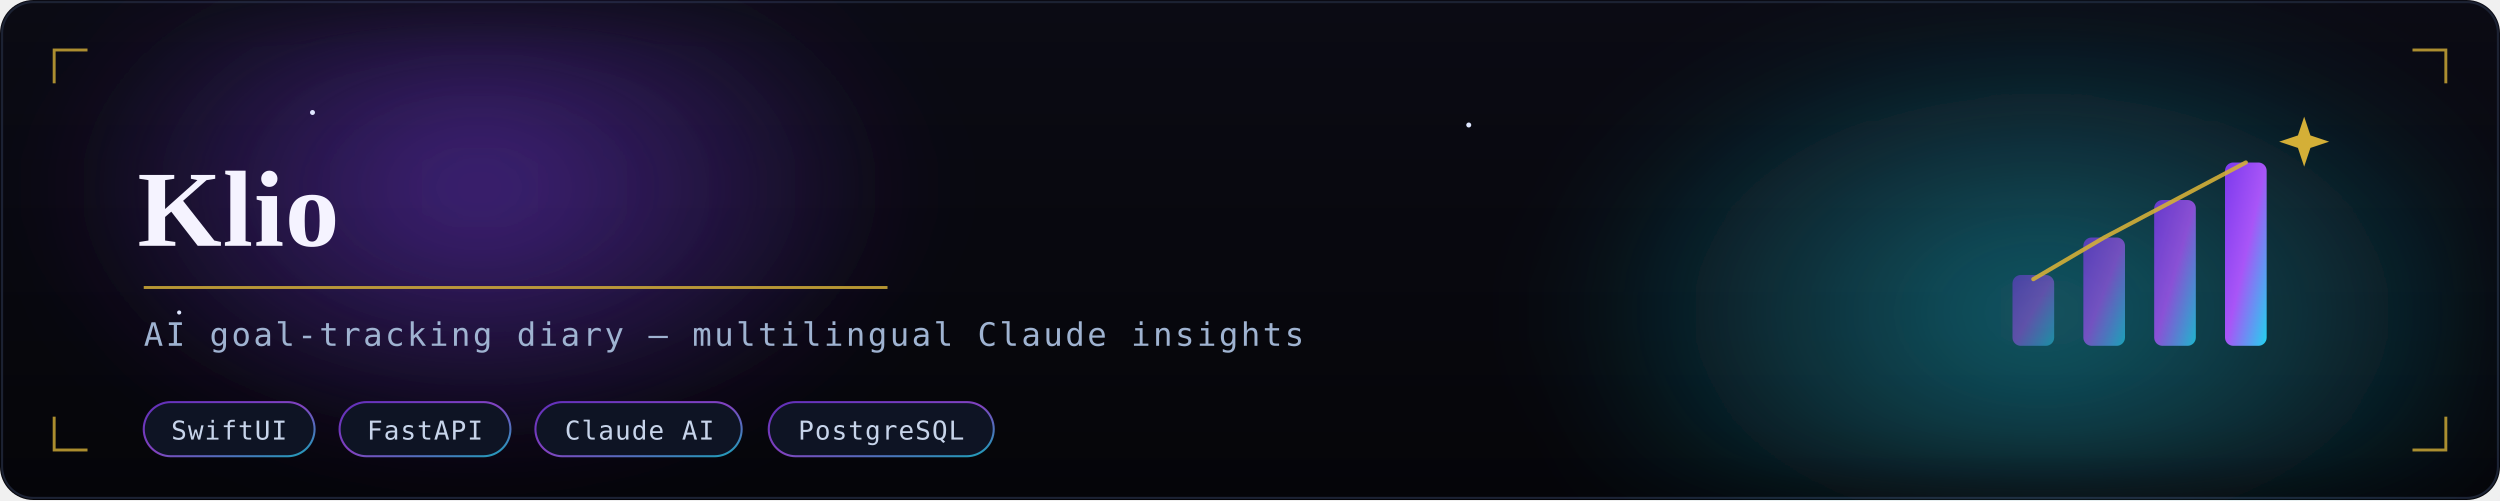
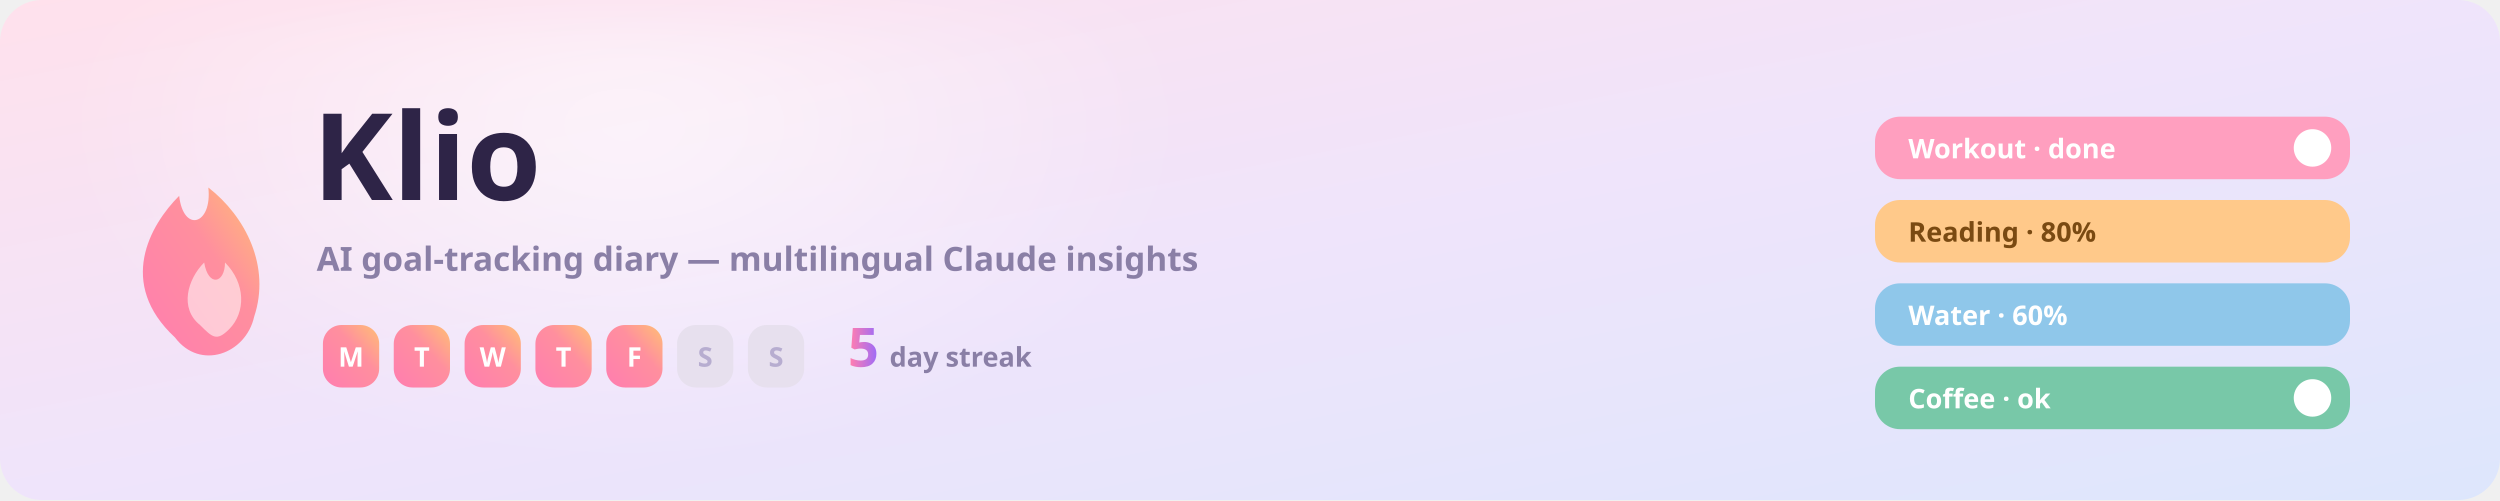
- <svg xmlns="http://www.w3.org/2000/svg" viewBox="0 0 1200 240" width="1200" height="240" fill="none" role="img" aria-label="Klio — AI goal-tracking diary — multilingual Claude insights">
+ <svg xmlns="http://www.w3.org/2000/svg" viewBox="0 0 1200 240" width="1200" height="240" fill="none" role="img" aria-label="Klio — pastel goal-tracking diary">
  <defs>
-     <linearGradient id="aurora" x1="0" y1="0" x2="1" y2="1">
-       <stop offset="0" stop-color="#7c3aed">
-         <animate attributeName="stop-color" values="#7c3aed;#a855f7;#22d3ee;#7c3aed" dur="12s" repeatCount="indefinite" />
-       </stop>
-       <stop offset="0.5" stop-color="#a855f7">
-         <animate attributeName="stop-color" values="#a855f7;#22d3ee;#7c3aed;#a855f7" dur="12s" repeatCount="indefinite" />
-       </stop>
-       <stop offset="1" stop-color="#22d3ee">
-         <animate attributeName="stop-color" values="#22d3ee;#7c3aed;#a855f7;#22d3ee" dur="12s" repeatCount="indefinite" />
-       </stop>
+     <linearGradient id="kbg" x1="0" y1="0" x2="1" y2="1">
+       <stop offset="0" stop-color="#ffe1ec" />
+       <stop offset="0.5" stop-color="#efe4fb" />
+       <stop offset="1" stop-color="#dde6fc" />
    </linearGradient>
-     <radialGradient id="bA" cx="0.5" cy="0.5" r="0.5">
-       <stop offset="0" stop-color="#7c3aed" stop-opacity="0.5" />
-       <stop offset="1" stop-color="#7c3aed" stop-opacity="0" />
+     <linearGradient id="kfire" x1="0" y1="1" x2="1" y2="0">
+       <stop offset="0" stop-color="#ff7db0" />
+       <stop offset="0.6" stop-color="#ff8f9e" />
+       <stop offset="1" stop-color="#ffbf74" />
+     </linearGradient>
+     <linearGradient id="kink" x1="0" y1="0" x2="1" y2="0">
+       <stop offset="0" stop-color="#ff7db0" />
+       <stop offset="1" stop-color="#a06cf5" />
+     </linearGradient>
+     <radialGradient id="kglow" cx="0.5" cy="0.5" r="0.5">
+       <stop offset="0" stop-color="#ffffff" stop-opacity="0.6" />
+       <stop offset="1" stop-color="#ffffff" stop-opacity="0" />
    </radialGradient>
-     <radialGradient id="bB" cx="0.5" cy="0.5" r="0.5">
-       <stop offset="0" stop-color="#22d3ee" stop-opacity="0.42" />
-       <stop offset="1" stop-color="#22d3ee" stop-opacity="0" />
-     </radialGradient>
-     <linearGradient id="vig" x1="0" y1="0" x2="0" y2="1">
-       <stop offset="0" stop-color="#0b0b14" />
-       <stop offset="1" stop-color="#050509" />
-     </linearGradient>
-     <filter id="sf" x="-50%" y="-50%" width="200%" height="200%">
-       <feGaussianBlur stdDeviation="24" />
+     <filter id="ksoft" x="-50%" y="-50%" width="200%" height="200%">
+       <feGaussianBlur stdDeviation="20" />
    </filter>
-     <style>
-     .name{font-family:'Playfair Display','Georgia','Times New Roman',serif;}
-     .mono{font-family:ui-monospace,'SF Mono','JetBrains Mono','Menlo',monospace;}
-     @keyframes tw{0%,100%{opacity:.15;}50%{opacity:.85;}}
-     @keyframes fl{0%,100%{opacity:.55;}50%{opacity:1;}}
-     @keyframes bob{0%,100%{transform:translateY(0);}50%{transform:translateY(-4px);}}
-     .tw{animation:tw 3.6s ease-in-out infinite;}
-     .fl{animation:fl 2.6s ease-in-out infinite;}
-     .bob{animation:bob 4s ease-in-out infinite;}
- </style>
+     <style>@keyframes fl{0%,100%{transform:translateY(0)}50%{transform:translateY(-3px)}} .fl{animation:fl 3.4s ease-in-out infinite}</style>
  </defs>
-   <rect width="1200" height="240" rx="16" fill="url(#vig)" />
-   <rect x="1" y="1" width="1198" height="238" rx="15" fill="none" stroke="#1c2233" />
-   <g filter="url(#sf)">
-     <ellipse cx="230" cy="90" rx="210" ry="130" fill="url(#bA)">
-       <animateTransform attributeName="transform" type="translate" values="0 0; 50 24; -18 -8; 0 0" dur="19s" repeatCount="indefinite" />
-     </ellipse>
-     <ellipse cx="980" cy="150" rx="240" ry="150" fill="url(#bB)">
-       <animateTransform attributeName="transform" type="translate" values="0 0; -40 -18; 24 12; 0 0" dur="23s" repeatCount="indefinite" />
-     </ellipse>
-   </g>
-   <g fill="#dfe7ff">
-     <circle class="tw" cx="150" cy="54" r="1.2" style="animation-delay:.2s" />
-     <circle class="tw" cx="470" cy="196" r="1.1" style="animation-delay:1.2s" />
-     <circle class="tw" cx="705" cy="60" r="1.2" style="animation-delay:.7s" />
-     <circle class="tw" cx="86" cy="150" r="1.0" style="animation-delay:2.4s" />
-   </g>
-   <g transform="translate(966 62)">
-     <g stroke="url(#aurora)" stroke-width="0" fill="url(#aurora)">
-       <rect x="0" y="70" width="20" height="34" rx="4" opacity="0.5">
-         <animate attributeName="height" values="34;40;34" dur="4s" repeatCount="indefinite" />
-         <animate attributeName="y" values="70;64;70" dur="4s" repeatCount="indefinite" />
-       </rect>
-       <rect x="34" y="52" width="20" height="52" rx="4" opacity="0.65">
-         <animate attributeName="height" values="52;60;52" dur="4s" begin="0.3s" repeatCount="indefinite" />
-         <animate attributeName="y" values="52;44;52" dur="4s" begin="0.3s" repeatCount="indefinite" />
-       </rect>
-       <rect x="68" y="34" width="20" height="70" rx="4" opacity="0.8">
-         <animate attributeName="height" values="70;80;70" dur="4s" begin="0.6s" repeatCount="indefinite" />
-         <animate attributeName="y" values="34;24;34" dur="4s" begin="0.6s" repeatCount="indefinite" />
-       </rect>
-       <rect x="102" y="16" width="20" height="88" rx="4">
-         <animate attributeName="height" values="88;98;88" dur="4s" begin="0.9s" repeatCount="indefinite" />
-         <animate attributeName="y" values="16;6;16" dur="4s" begin="0.9s" repeatCount="indefinite" />
-       </rect>
-     </g>
-     <polyline points="10,72 44,52 78,34 112,16" fill="none" stroke="#d4af37" stroke-width="2" stroke-linecap="round" opacity="0.9" />
-     <g class="fl" transform="translate(140 6)" fill="#d4af37">
-       <path d="M0 -12 L3 -3 L12 0 L3 3 L0 12 L-3 3 L-12 0 L-3 -3 Z" />
+   <rect width="1200" height="240" rx="20" fill="url(#kbg)" />
+   <ellipse cx="300" cy="60" rx="260" ry="150" fill="url(#kglow)" filter="url(#ksoft)" />
+   <g transform="translate(78 78)">
+     <g class="fl">
+       <path d="M6 84 C-22 58 -6 30 8 16 C10 34 24 30 22 12 C40 26 52 50 44 74 C40 92 18 100 6 84 Z" fill="url(#kfire)" />
+       <path d="M18 78 C8 70 12 56 20 48 C22 60 30 58 30 48 C40 58 40 72 32 80 C26 86 24 84 18 78 Z" fill="#ffffff" opacity="0.55" />
    </g>
  </g>
-   <g stroke="#d4af37" stroke-width="1.4" opacity="0.8">
-     <path d="M26 40 L26 24 L42 24" />
-     <path d="M1174 40 L1174 24 L1158 24" />
-     <path d="M26 200 L26 216 L42 216" />
-     <path d="M1174 200 L1174 216 L1158 216" />
+   <g transform="translate(150 96)">
+     <text x="0" y="0" font-size="58" font-weight="800" fill="#2e2447" style="font-family:'SF Pro Rounded',ui-rounded,'Nunito','Segoe UI',system-ui,sans-serif;">Klio</text>
+     <text x="2" y="34" font-size="16" font-weight="600" fill="#8a7fa6" style="font-family:'SF Pro Rounded',ui-rounded,'Nunito','Segoe UI',system-ui,sans-serif;">AI goal-tracking diary — multilingual Claude insights</text>
+     <g transform="translate(2 60)">
+       <g transform="translate(3 0)">
+         <rect width="27" height="30" rx="9" fill="url(#kfire)" />
+         <text x="13.5" y="20" text-anchor="middle" font-size="13" font-weight="700" fill="#ffffff" style="font-family:'SF Pro Rounded',ui-rounded,'Nunito','Segoe UI',system-ui,sans-serif;">M</text>
+       </g>
+       <g transform="translate(37 0)">
+         <rect width="27" height="30" rx="9" fill="url(#kfire)" />
+         <text x="13.5" y="20" text-anchor="middle" font-size="13" font-weight="700" fill="#ffffff" style="font-family:'SF Pro Rounded',ui-rounded,'Nunito','Segoe UI',system-ui,sans-serif;">T</text>
+       </g>
+       <g transform="translate(71 0)">
+         <rect width="27" height="30" rx="9" fill="url(#kfire)" />
+         <text x="13.5" y="20" text-anchor="middle" font-size="13" font-weight="700" fill="#ffffff" style="font-family:'SF Pro Rounded',ui-rounded,'Nunito','Segoe UI',system-ui,sans-serif;">W</text>
+       </g>
+       <g transform="translate(105 0)">
+         <rect width="27" height="30" rx="9" fill="url(#kfire)" />
+         <text x="13.5" y="20" text-anchor="middle" font-size="13" font-weight="700" fill="#ffffff" style="font-family:'SF Pro Rounded',ui-rounded,'Nunito','Segoe UI',system-ui,sans-serif;">T</text>
+       </g>
+       <g transform="translate(139 0)">
+         <rect width="27" height="30" rx="9" fill="url(#kfire)" />
+         <text x="13.5" y="20" text-anchor="middle" font-size="13" font-weight="700" fill="#ffffff" style="font-family:'SF Pro Rounded',ui-rounded,'Nunito','Segoe UI',system-ui,sans-serif;">F</text>
+       </g>
+       <g transform="translate(173 0)">
+         <rect width="27" height="30" rx="9" fill="#e7e0ee" />
+         <text x="13.5" y="20" text-anchor="middle" font-size="13" font-weight="700" fill="#b7add0" style="font-family:'SF Pro Rounded',ui-rounded,'Nunito','Segoe UI',system-ui,sans-serif;">S</text>
+       </g>
+       <g transform="translate(207 0)">
+         <rect width="27" height="30" rx="9" fill="#e7e0ee" />
+         <text x="13.5" y="20" text-anchor="middle" font-size="13" font-weight="700" fill="#b7add0" style="font-family:'SF Pro Rounded',ui-rounded,'Nunito','Segoe UI',system-ui,sans-serif;">S</text>
+       </g>
+       <g transform="translate(255 -2)">
+         <text x="0" y="22" font-size="26" font-weight="800" fill="url(#kink)" style="font-family:'SF Pro Rounded',ui-rounded,'Nunito','Segoe UI',system-ui,sans-serif;">5</text>
+         <text x="20" y="22" font-size="13" font-weight="700" fill="#8a7fa6" style="font-family:'SF Pro Rounded',ui-rounded,'Nunito','Segoe UI',system-ui,sans-serif;">day streak</text>
+       </g>
+     </g>
  </g>
-   <g transform="translate(66 118)">
-     <text class="name" x="0" y="0" font-size="52" font-weight="700" letter-spacing="0.5" fill="#f5f3ff">Klio</text>
-     <line x1="3" y1="20" x2="360" y2="20" stroke="#d4af37" stroke-width="1.4" opacity="0.85" />
-     <text class="mono" x="3" y="48" font-size="15.5" letter-spacing="1.2" fill="#9fb3d1">AI goal-tracking diary — multilingual Claude insights</text>
-     <g transform="translate(3 92)">
-       <rect x="0" y="-17" width="82" height="26" rx="13" fill="#0e1424" stroke="url(#aurora)" stroke-opacity="0.75" stroke-width="1" />
-       <text class="mono" x="41" y="1" font-size="12.5" letter-spacing="0.5" text-anchor="middle" fill="#c7d4ea">SwiftUI</text>
-     </g>
-     <g transform="translate(97 92)">
-       <rect x="0" y="-17" width="82" height="26" rx="13" fill="#0e1424" stroke="url(#aurora)" stroke-opacity="0.75" stroke-width="1" />
-       <text class="mono" x="41" y="1" font-size="12.5" letter-spacing="0.5" text-anchor="middle" fill="#c7d4ea">FastAPI</text>
-     </g>
-     <g transform="translate(191 92)">
-       <rect x="0" y="-17" width="99" height="26" rx="13" fill="#0e1424" stroke="url(#aurora)" stroke-opacity="0.75" stroke-width="1" />
-       <text class="mono" x="50" y="1" font-size="12.5" letter-spacing="0.5" text-anchor="middle" fill="#c7d4ea">Claude AI</text>
-     </g>
-     <g transform="translate(303 92)">
-       <rect x="0" y="-17" width="108" height="26" rx="13" fill="#0e1424" stroke="url(#aurora)" stroke-opacity="0.75" stroke-width="1" />
-       <text class="mono" x="54" y="1" font-size="12.5" letter-spacing="0.5" text-anchor="middle" fill="#c7d4ea">PostgreSQL</text>
+   <g transform="translate(900 56)">
+     <g class="fl">
+       <rect width="228" height="30" rx="12" fill="#ff9fbf" />
+       <text x="16" y="20" font-size="13" font-weight="700" fill="#fff" style="font-family:'SF Pro Rounded',ui-rounded,'Nunito','Segoe UI',system-ui,sans-serif;">Workout · done</text>
+       <circle cx="210" cy="15" r="9" fill="#fff" />
+       <rect y="40" width="228" height="30" rx="12" fill="#ffc98a" />
+       <text x="16" y="60" font-size="13" font-weight="700" fill="#7a4a12" style="font-family:'SF Pro Rounded',ui-rounded,'Nunito','Segoe UI',system-ui,sans-serif;">Reading · 80%</text>
+       <rect y="80" width="228" height="30" rx="12" fill="#8fc7ea" />
+       <text x="16" y="100" font-size="13" font-weight="700" fill="#fff" style="font-family:'SF Pro Rounded',ui-rounded,'Nunito','Segoe UI',system-ui,sans-serif;">Water · 60%</text>
+       <rect y="120" width="228" height="30" rx="12" fill="#78c8a8" />
+       <text x="16" y="140" font-size="13" font-weight="700" fill="#fff" style="font-family:'SF Pro Rounded',ui-rounded,'Nunito','Segoe UI',system-ui,sans-serif;">Coffee · ok</text>
+       <circle cx="210" cy="135" r="9" fill="#fff" />
    </g>
  </g>
</svg>
